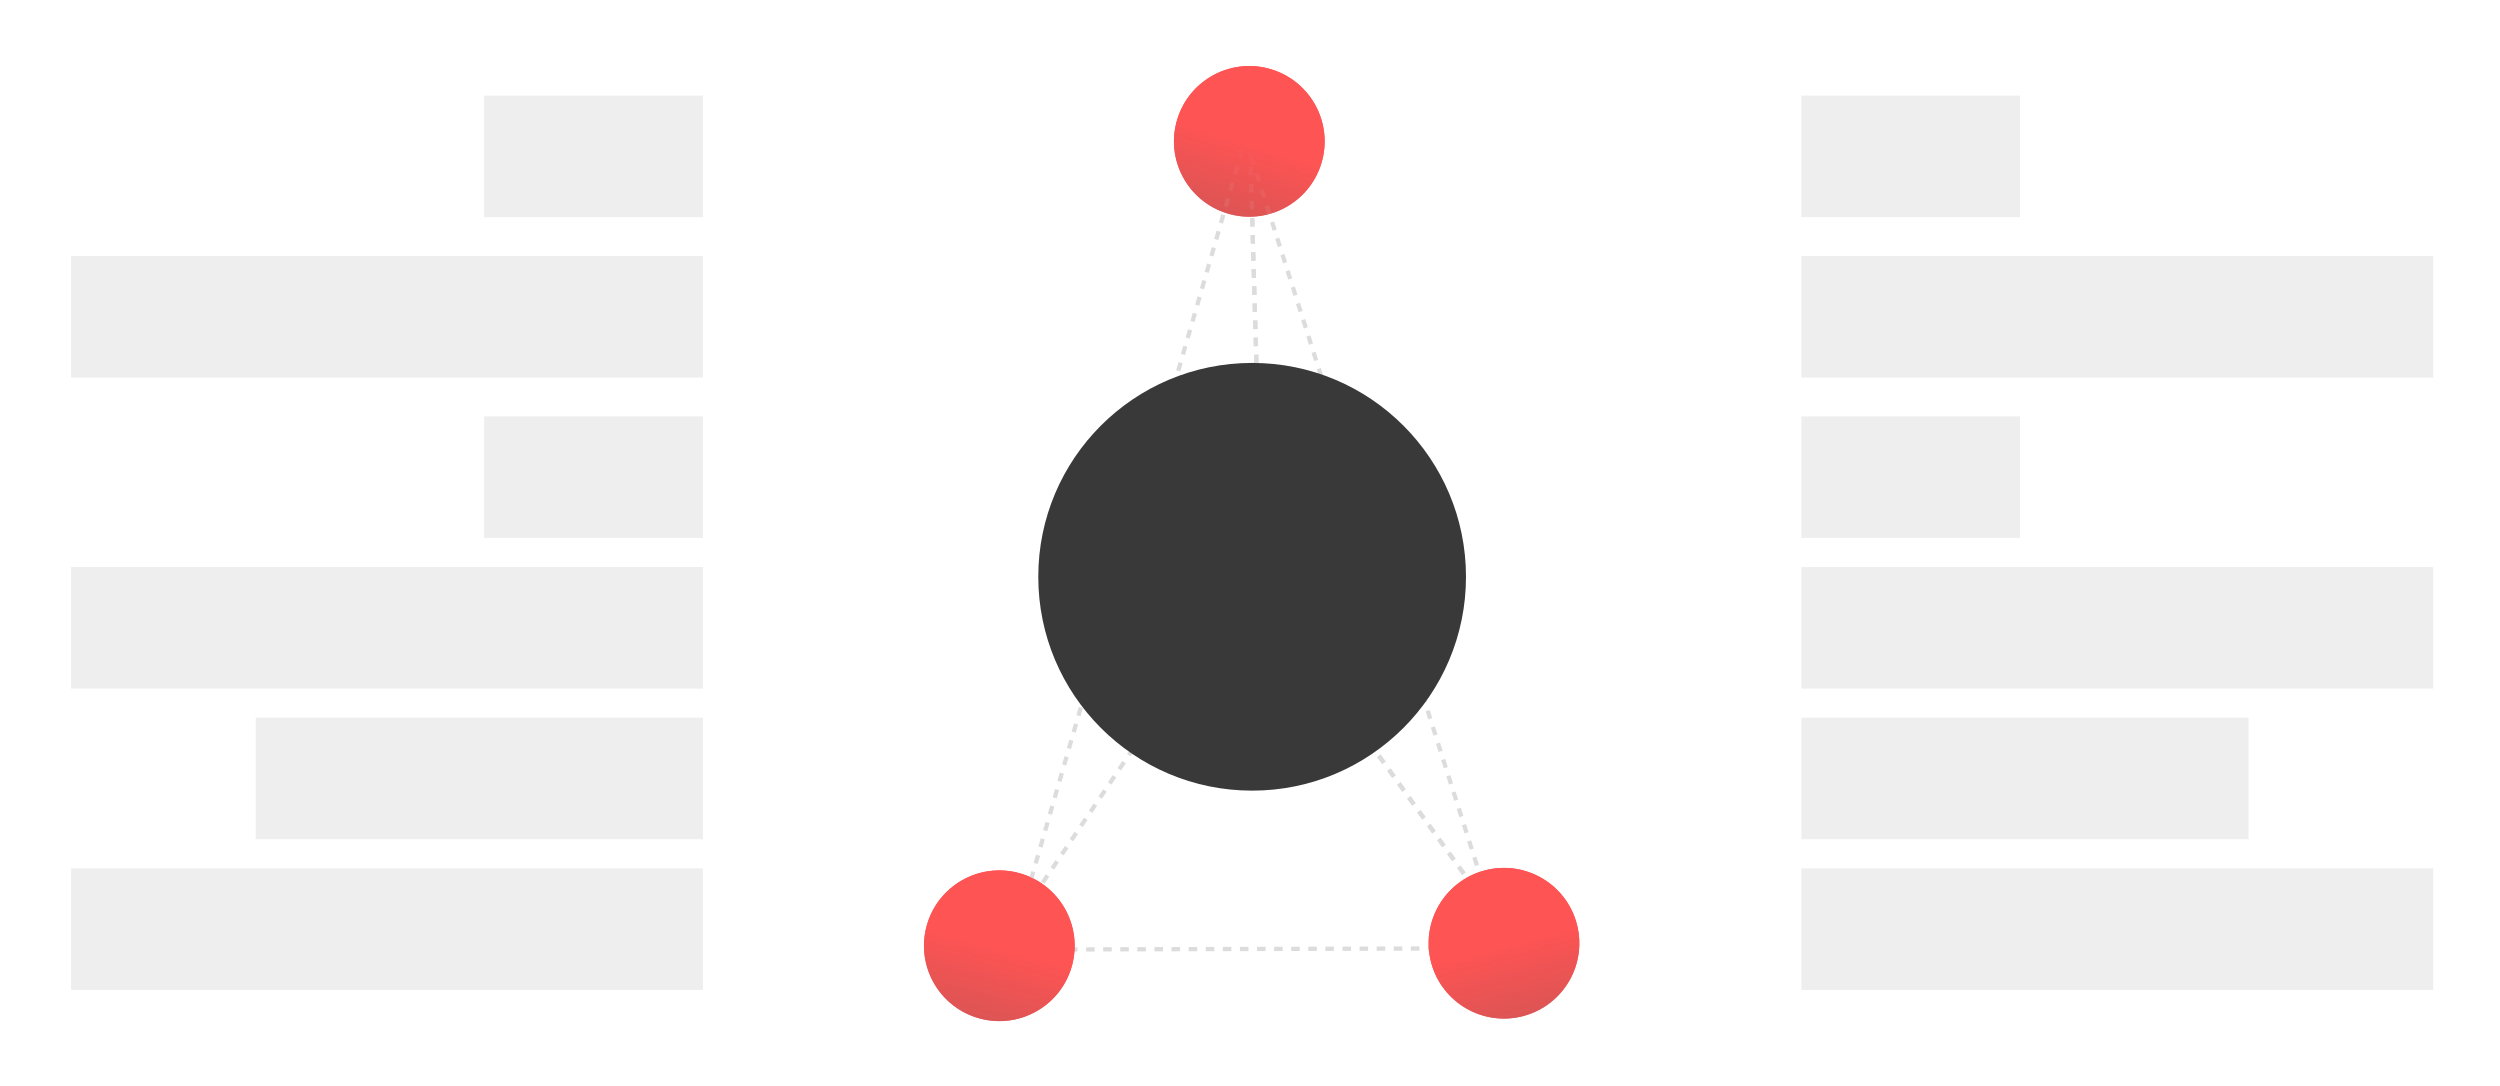
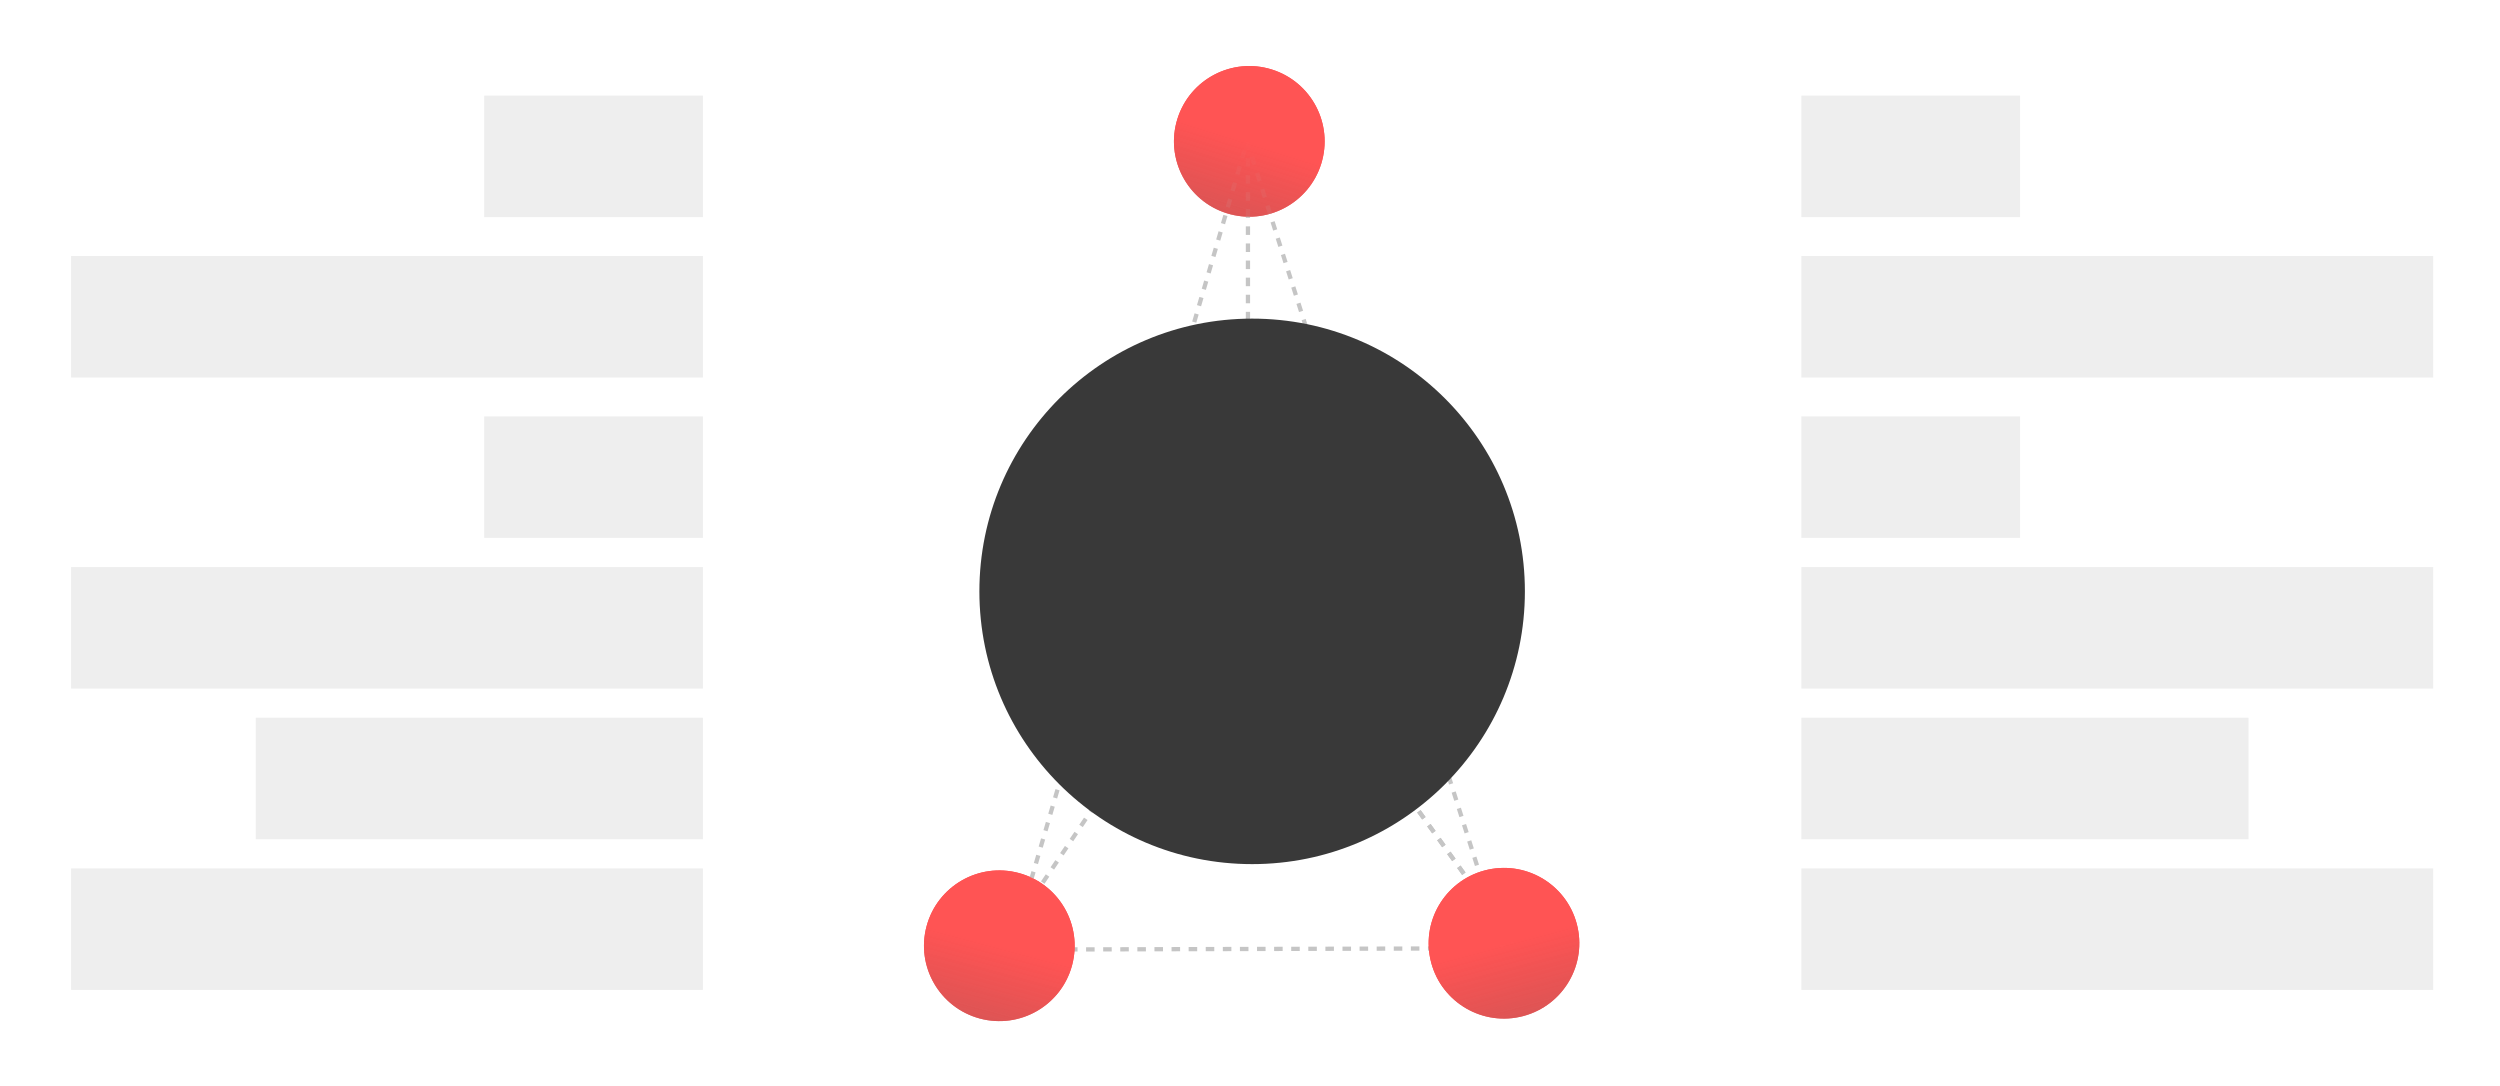
<svg xmlns="http://www.w3.org/2000/svg" width="585" height="254" viewBox="0 0 585 254" fill="none">
-   <line y1="-0.5" x2="104.664" y2="-0.5" transform="matrix(-0.0293204 -0.99957 -0.99957 0.0293204 295.032 136.99)" stroke="#DCDCDC" stroke-dasharray="2 2" />
  <circle r="17.628" transform="matrix(-0.954525 -0.298132 -0.298132 0.954525 292.336 33.0824)" fill="url(#paint0_linear)" />
-   <line x1="292.268" y1="134.676" x2="354.13" y2="220.537" stroke="#DCDCDC" stroke-dasharray="2 2" />
-   <line x1="292.125" y1="135.248" x2="233.559" y2="221.992" stroke="#DCDCDC" stroke-dasharray="2 2" />
-   <line x1="352.142" y1="221.905" x2="233.145" y2="222.213" stroke="#DCDCDC" stroke-dasharray="2 2" />
+   <line x1="292.268" y1="134.676" x2="354.13" y2="220.537" stroke="#C5C5C5" stroke-dasharray="2 2" />
+   <line x1="292.125" y1="135.248" x2="233.559" y2="221.992" stroke="#C5C5C5" stroke-dasharray="2 2" />
+   <line x1="352.142" y1="221.905" x2="233.145" y2="222.213" stroke="#C5C5C5" stroke-dasharray="2 2" />
  <circle r="17.628" transform="matrix(-0.965926 -0.258819 -0.258819 0.965926 233.841 221.31)" fill="url(#paint1_linear)" />
  <circle r="17.628" transform="matrix(-0.965926 0.258819 0.258819 0.965926 351.93 220.722)" fill="url(#paint2_linear)" />
-   <line y1="-0.5" x2="104.664" y2="-0.5" transform="matrix(-0.0293204 -0.99957 -0.99957 0.0293204 295.032 136.99)" stroke="#DCDCDC" stroke-dasharray="2 2" />
-   <line x1="236.791" y1="221.266" x2="291.482" y2="32.231" stroke="#DCDCDC" stroke-dasharray="2 2" />
-   <line x1="351.664" y1="221.556" x2="291.486" y2="32.522" stroke="#DCDCDC" stroke-dasharray="2 2" />
+   <line x1="292.019" y1="134.968" x2="292.019" y2="33.082" stroke="#C5C5C5" stroke-dasharray="2 2" />
+   <line x1="236.791" y1="221.264" x2="291.856" y2="32.942" stroke="#C5C5C5" stroke-dasharray="2 2" />
+   <line x1="351.664" y1="221.556" x2="291.876" y2="33.286" stroke="#C5C5C5" stroke-dasharray="2 2" />
  <circle r="12.511" transform="matrix(-1 0 0 1 293 134.968)" fill="#393939" />
-   <line x1="292.268" y1="134.676" x2="354.13" y2="220.537" stroke="#DCDCDC" stroke-dasharray="2 2" />
+   <line x1="292.268" y1="134.676" x2="354.13" y2="220.537" stroke="#C5C5C5" stroke-dasharray="2 2" />
  <circle r="17.628" transform="matrix(-0.954525 -0.298132 -0.298132 0.954525 292.336 33.0824)" fill="url(#paint3_linear)" />
  <circle r="17.628" transform="matrix(-0.965926 -0.258819 -0.258819 0.965926 233.841 221.31)" fill="url(#paint4_linear)" />
  <circle r="17.628" transform="matrix(-0.965926 0.258819 0.258819 0.965926 351.93 220.722)" fill="url(#paint5_linear)" />
-   <circle r="50.042" transform="matrix(-1 0 0 1 293 134.968)" fill="#393939" />
+   <circle r="63.824" transform="matrix(-1 0 0 1 293 138.38)" fill="#393939" />
  <rect x="16.631" y="203.207" width="147.852" height="28.433" fill="#EEEEEE" />
  <rect x="59.849" y="167.95" width="104.634" height="28.433" fill="#EEEEEE" />
  <rect x="16.631" y="132.693" width="147.852" height="28.433" fill="#EEEEEE" />
  <rect x="16.631" y="59.905" width="147.852" height="28.433" fill="#EEEEEE" />
  <rect x="113.303" y="97.436" width="51.179" height="28.433" fill="#EEEEEE" />
  <rect x="113.303" y="22.373" width="51.179" height="28.433" fill="#EEEEEE" />
  <rect width="147.852" height="28.433" transform="matrix(-1 0 0 1 569.369 203.207)" fill="#EEEEEE" />
  <rect width="104.634" height="28.433" transform="matrix(-1 0 0 1 526.151 167.95)" fill="#EEEEEE" />
  <rect width="147.852" height="28.433" transform="matrix(-1 0 0 1 569.369 132.693)" fill="#EEEEEE" />
  <rect width="147.852" height="28.433" transform="matrix(-1 0 0 1 569.369 59.9048)" fill="#EEEEEE" />
  <rect width="51.179" height="28.433" transform="matrix(-1 0 0 1 472.697 97.4364)" fill="#EEEEEE" />
  <rect width="51.179" height="28.433" transform="matrix(-1 0 0 1 472.697 22.3732)" fill="#EEEEEE" />
  <defs>
    <linearGradient id="paint0_linear" x1="17.628" y1="0" x2="17.628" y2="35.257" gradientUnits="userSpaceOnUse">
      <stop stop-color="#FF5454" />
      <stop offset="1" stop-color="#BA4F4F" stop-opacity="0.74" />
    </linearGradient>
    <linearGradient id="paint1_linear" x1="17.628" y1="0" x2="17.628" y2="35.257" gradientUnits="userSpaceOnUse">
      <stop stop-color="#FF5454" />
      <stop offset="1" stop-color="#BA4F4F" stop-opacity="0.74" />
    </linearGradient>
    <linearGradient id="paint2_linear" x1="17.628" y1="0" x2="17.628" y2="35.257" gradientUnits="userSpaceOnUse">
      <stop stop-color="#FF5454" />
      <stop offset="1" stop-color="#BA4F4F" stop-opacity="0.74" />
    </linearGradient>
    <linearGradient id="paint3_linear" x1="17.628" y1="0" x2="17.628" y2="35.257" gradientUnits="userSpaceOnUse">
      <stop stop-color="#FF5454" />
      <stop offset="1" stop-color="#BA4F4F" stop-opacity="0.74" />
    </linearGradient>
    <linearGradient id="paint4_linear" x1="17.628" y1="0" x2="17.628" y2="35.257" gradientUnits="userSpaceOnUse">
      <stop stop-color="#FF5454" />
      <stop offset="1" stop-color="#BA4F4F" stop-opacity="0.74" />
    </linearGradient>
    <linearGradient id="paint5_linear" x1="17.628" y1="0" x2="17.628" y2="35.257" gradientUnits="userSpaceOnUse">
      <stop stop-color="#FF5454" />
      <stop offset="1" stop-color="#BA4F4F" stop-opacity="0.74" />
    </linearGradient>
  </defs>
</svg>
